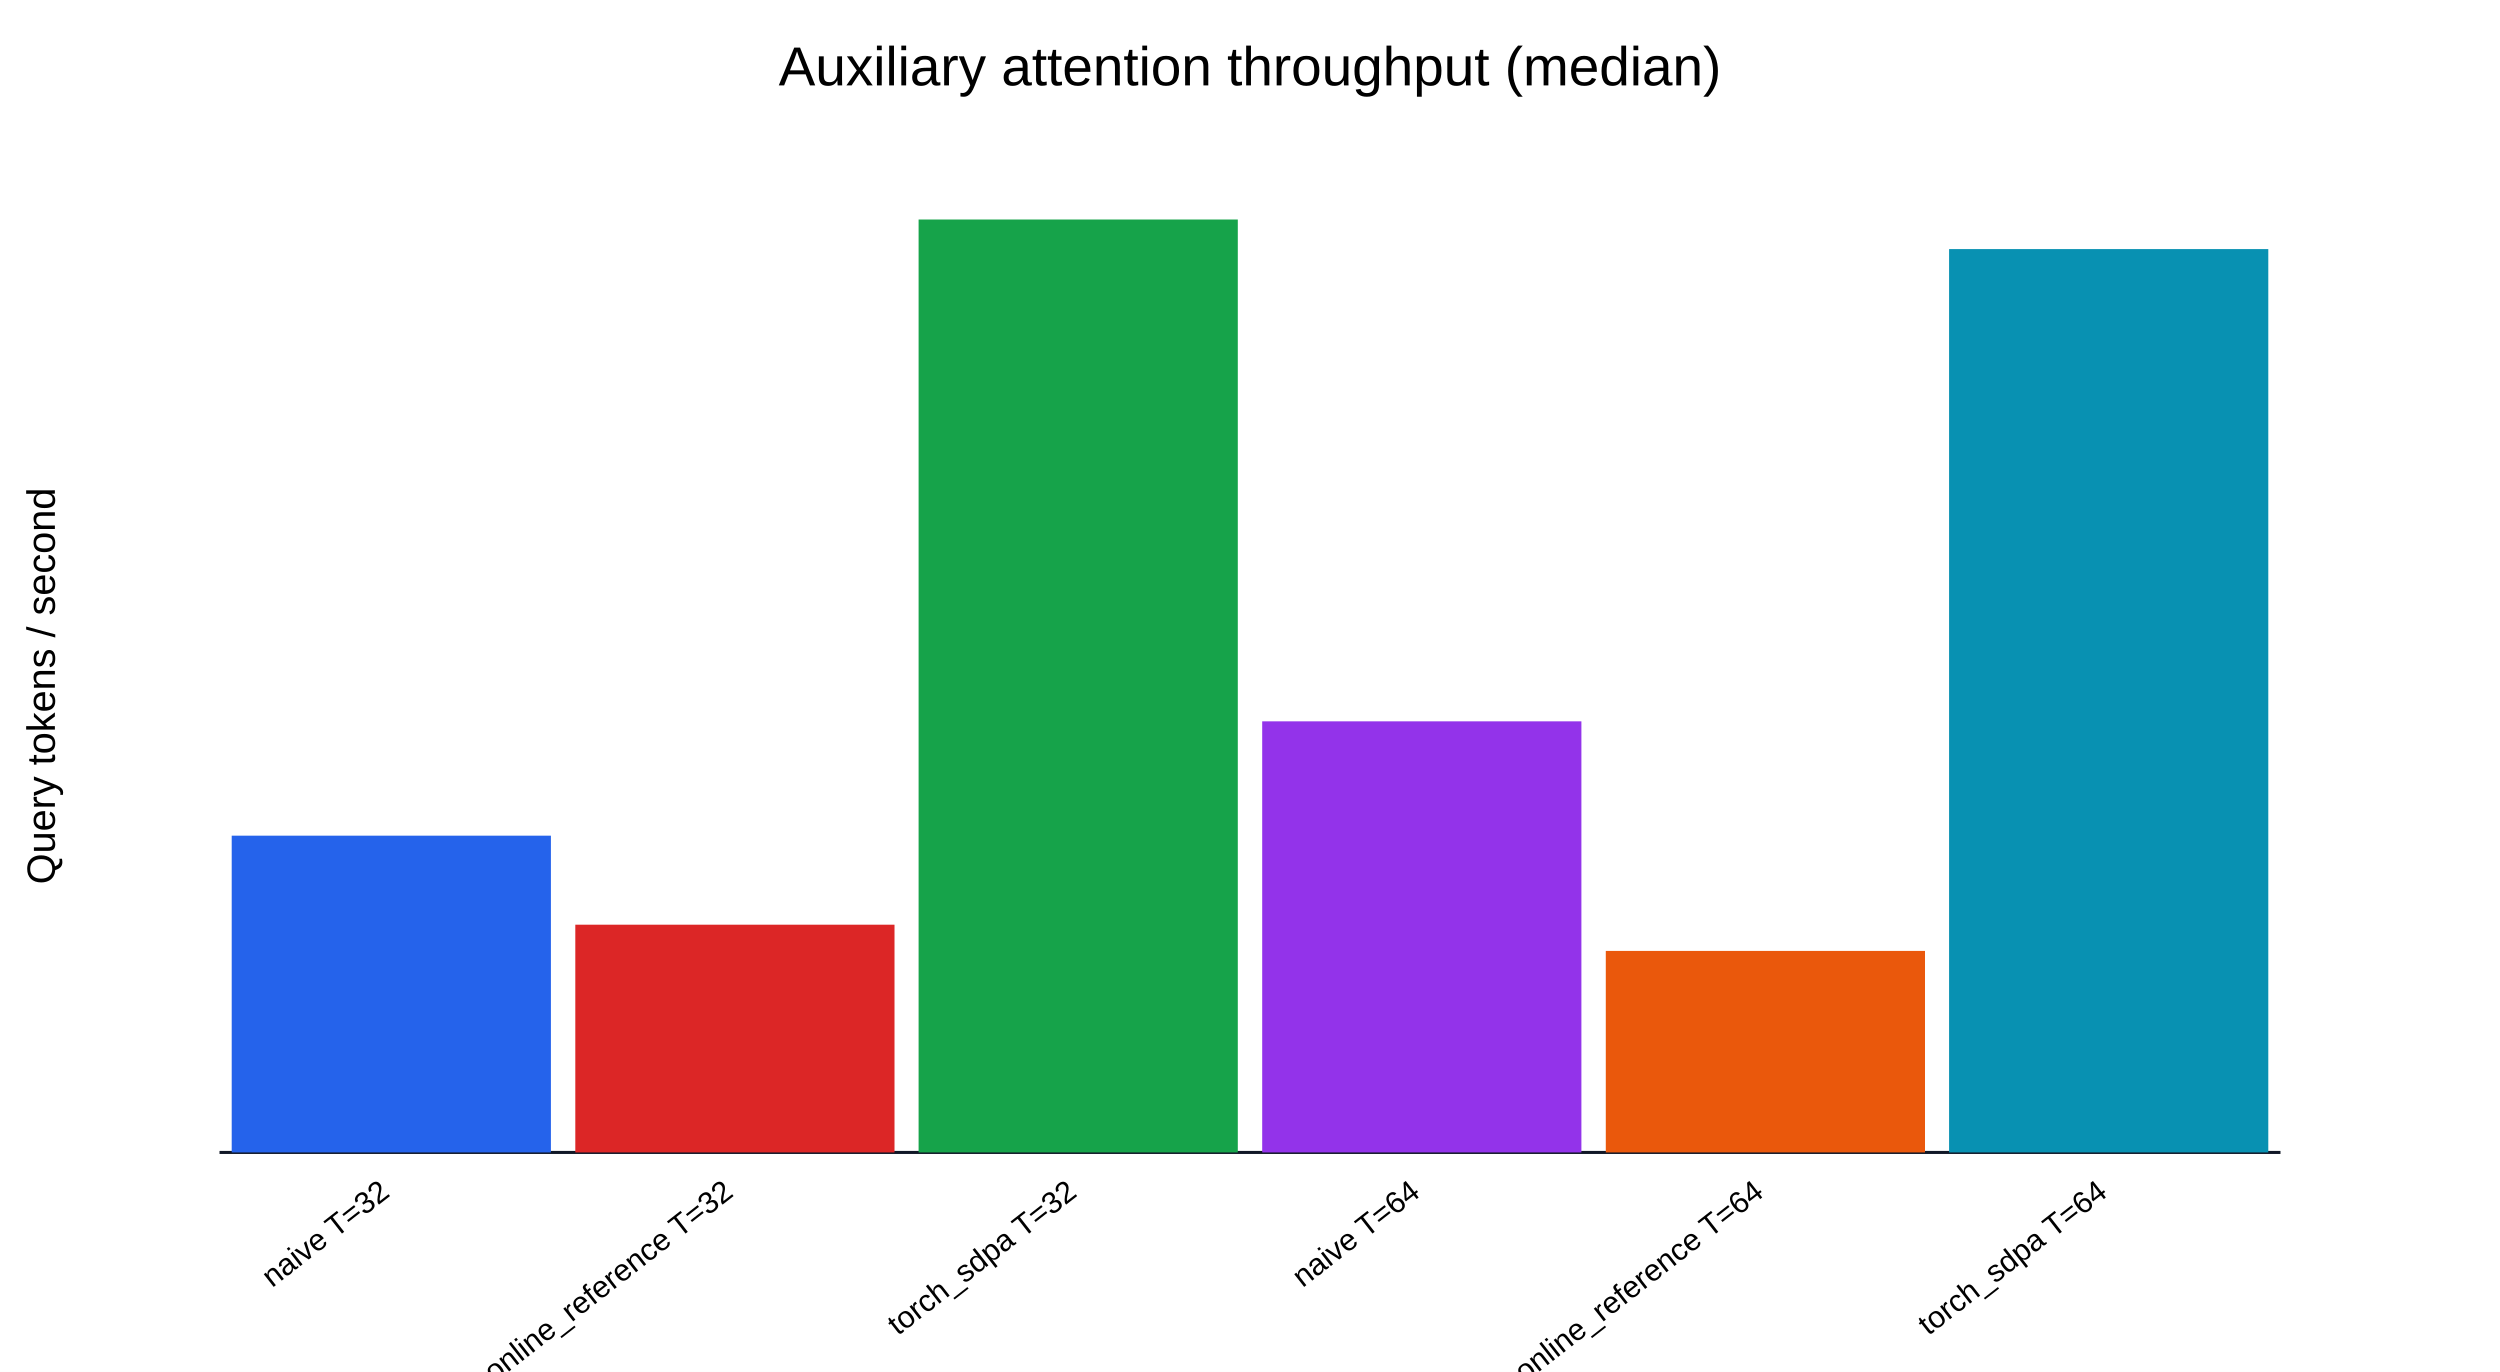
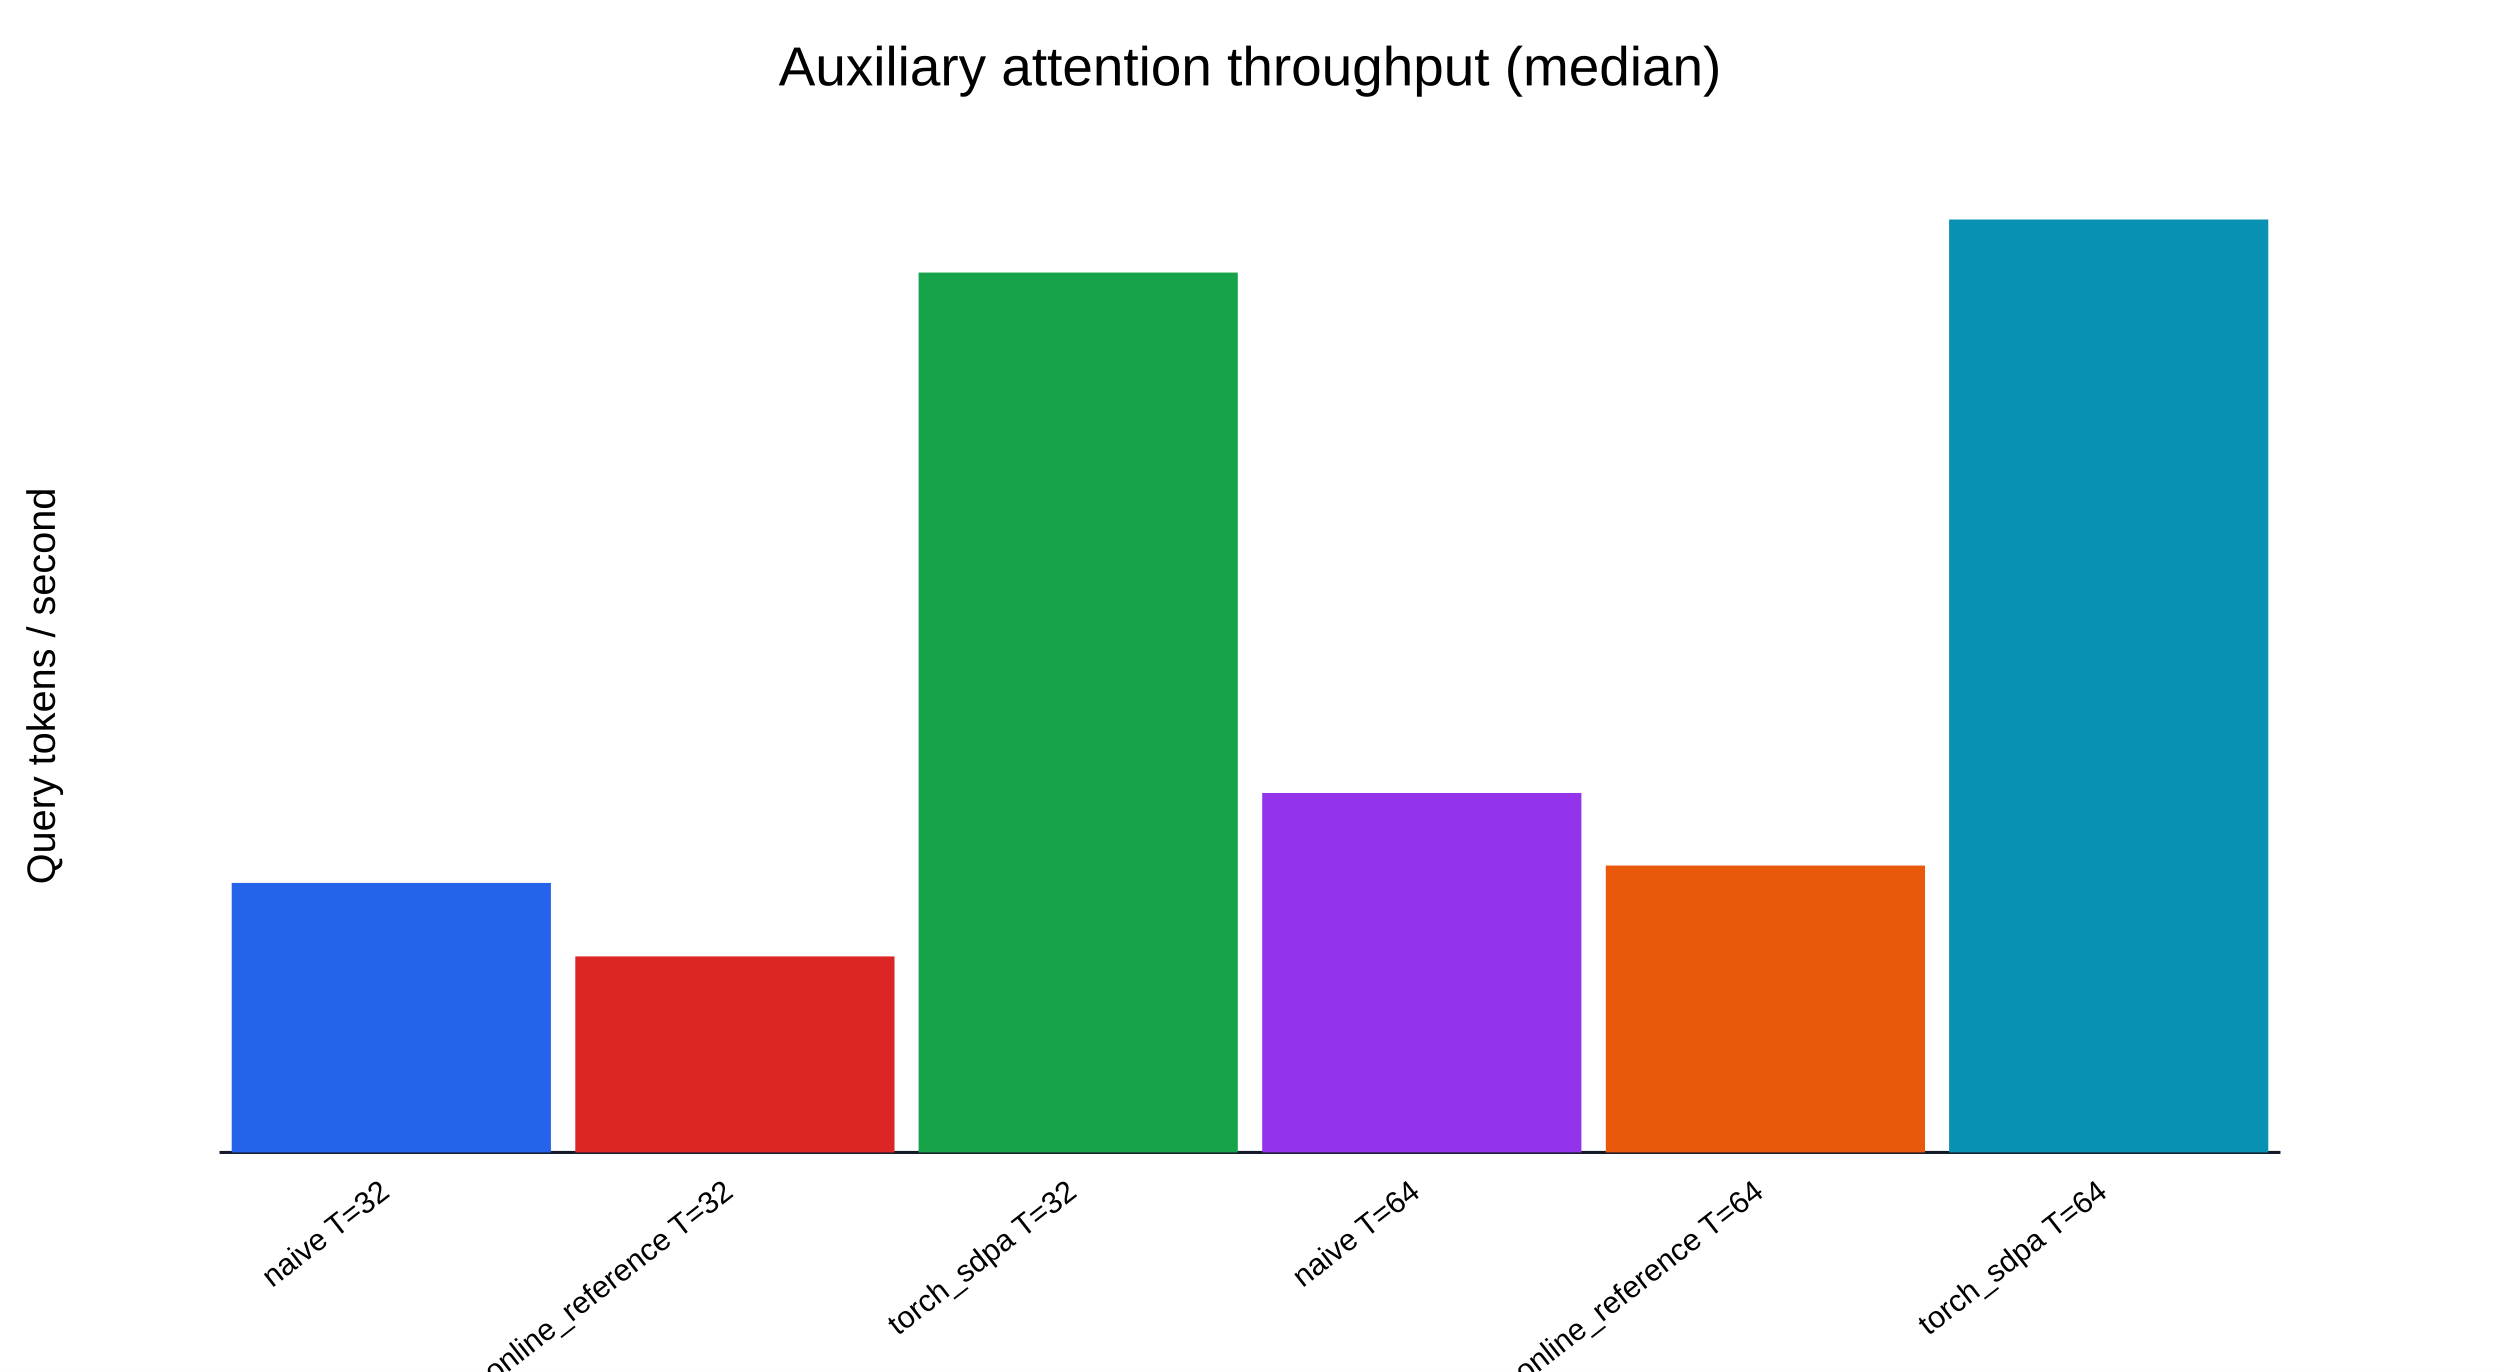
<svg xmlns="http://www.w3.org/2000/svg" width="820" height="450" viewBox="0 0 820 450">
  <rect width="100%" height="100%" fill="white" />
  <text x="410.0" y="28" text-anchor="middle" font-family="Arial" font-size="18">Auxiliary attention throughput (median)</text>
  <line x1="72" y1="378" x2="748" y2="378" stroke="#111827" />
  <text x="18" y="225.0" text-anchor="middle" transform="rotate(-90 18 225.0)" font-family="Arial" font-size="13">Query tokens / second</text>
-   <rect x="76.0" y="274.1" width="104.7" height="103.9" fill="#2563eb" />
+   <rect x="76.0" y="289.6" width="104.7" height="88.4" fill="#2563eb" />
  <text x="128.3" y="392" text-anchor="end" transform="rotate(-38 128.3 392)" font-family="Arial" font-size="10">naive T=32</text>
-   <rect x="188.7" y="303.3" width="104.7" height="74.7" fill="#dc2626" />
+   <rect x="188.7" y="313.7" width="104.7" height="64.3" fill="#dc2626" />
  <text x="241.0" y="392" text-anchor="end" transform="rotate(-38 241.0 392)" font-family="Arial" font-size="10">online_reference T=32</text>
-   <rect x="301.3" y="72.0" width="104.7" height="306.0" fill="#16a34a" />
+   <rect x="301.3" y="89.4" width="104.7" height="288.6" fill="#16a34a" />
  <text x="353.7" y="392" text-anchor="end" transform="rotate(-38 353.7 392)" font-family="Arial" font-size="10">torch_sdpa T=32</text>
-   <rect x="414.0" y="236.6" width="104.7" height="141.4" fill="#9333ea" />
+   <rect x="414.0" y="260.1" width="104.7" height="117.9" fill="#9333ea" />
  <text x="466.3" y="392" text-anchor="end" transform="rotate(-38 466.3 392)" font-family="Arial" font-size="10">naive T=64</text>
-   <rect x="526.7" y="311.9" width="104.7" height="66.1" fill="#ea580c" />
+   <rect x="526.7" y="283.9" width="104.7" height="94.1" fill="#ea580c" />
  <text x="579.0" y="392" text-anchor="end" transform="rotate(-38 579.0 392)" font-family="Arial" font-size="10">online_reference T=64</text>
-   <rect x="639.3" y="81.7" width="104.7" height="296.3" fill="#0891b2" />
+   <rect x="639.3" y="72.0" width="104.7" height="306.0" fill="#0891b2" />
  <text x="691.7" y="392" text-anchor="end" transform="rotate(-38 691.7 392)" font-family="Arial" font-size="10">torch_sdpa T=64</text>
</svg>
